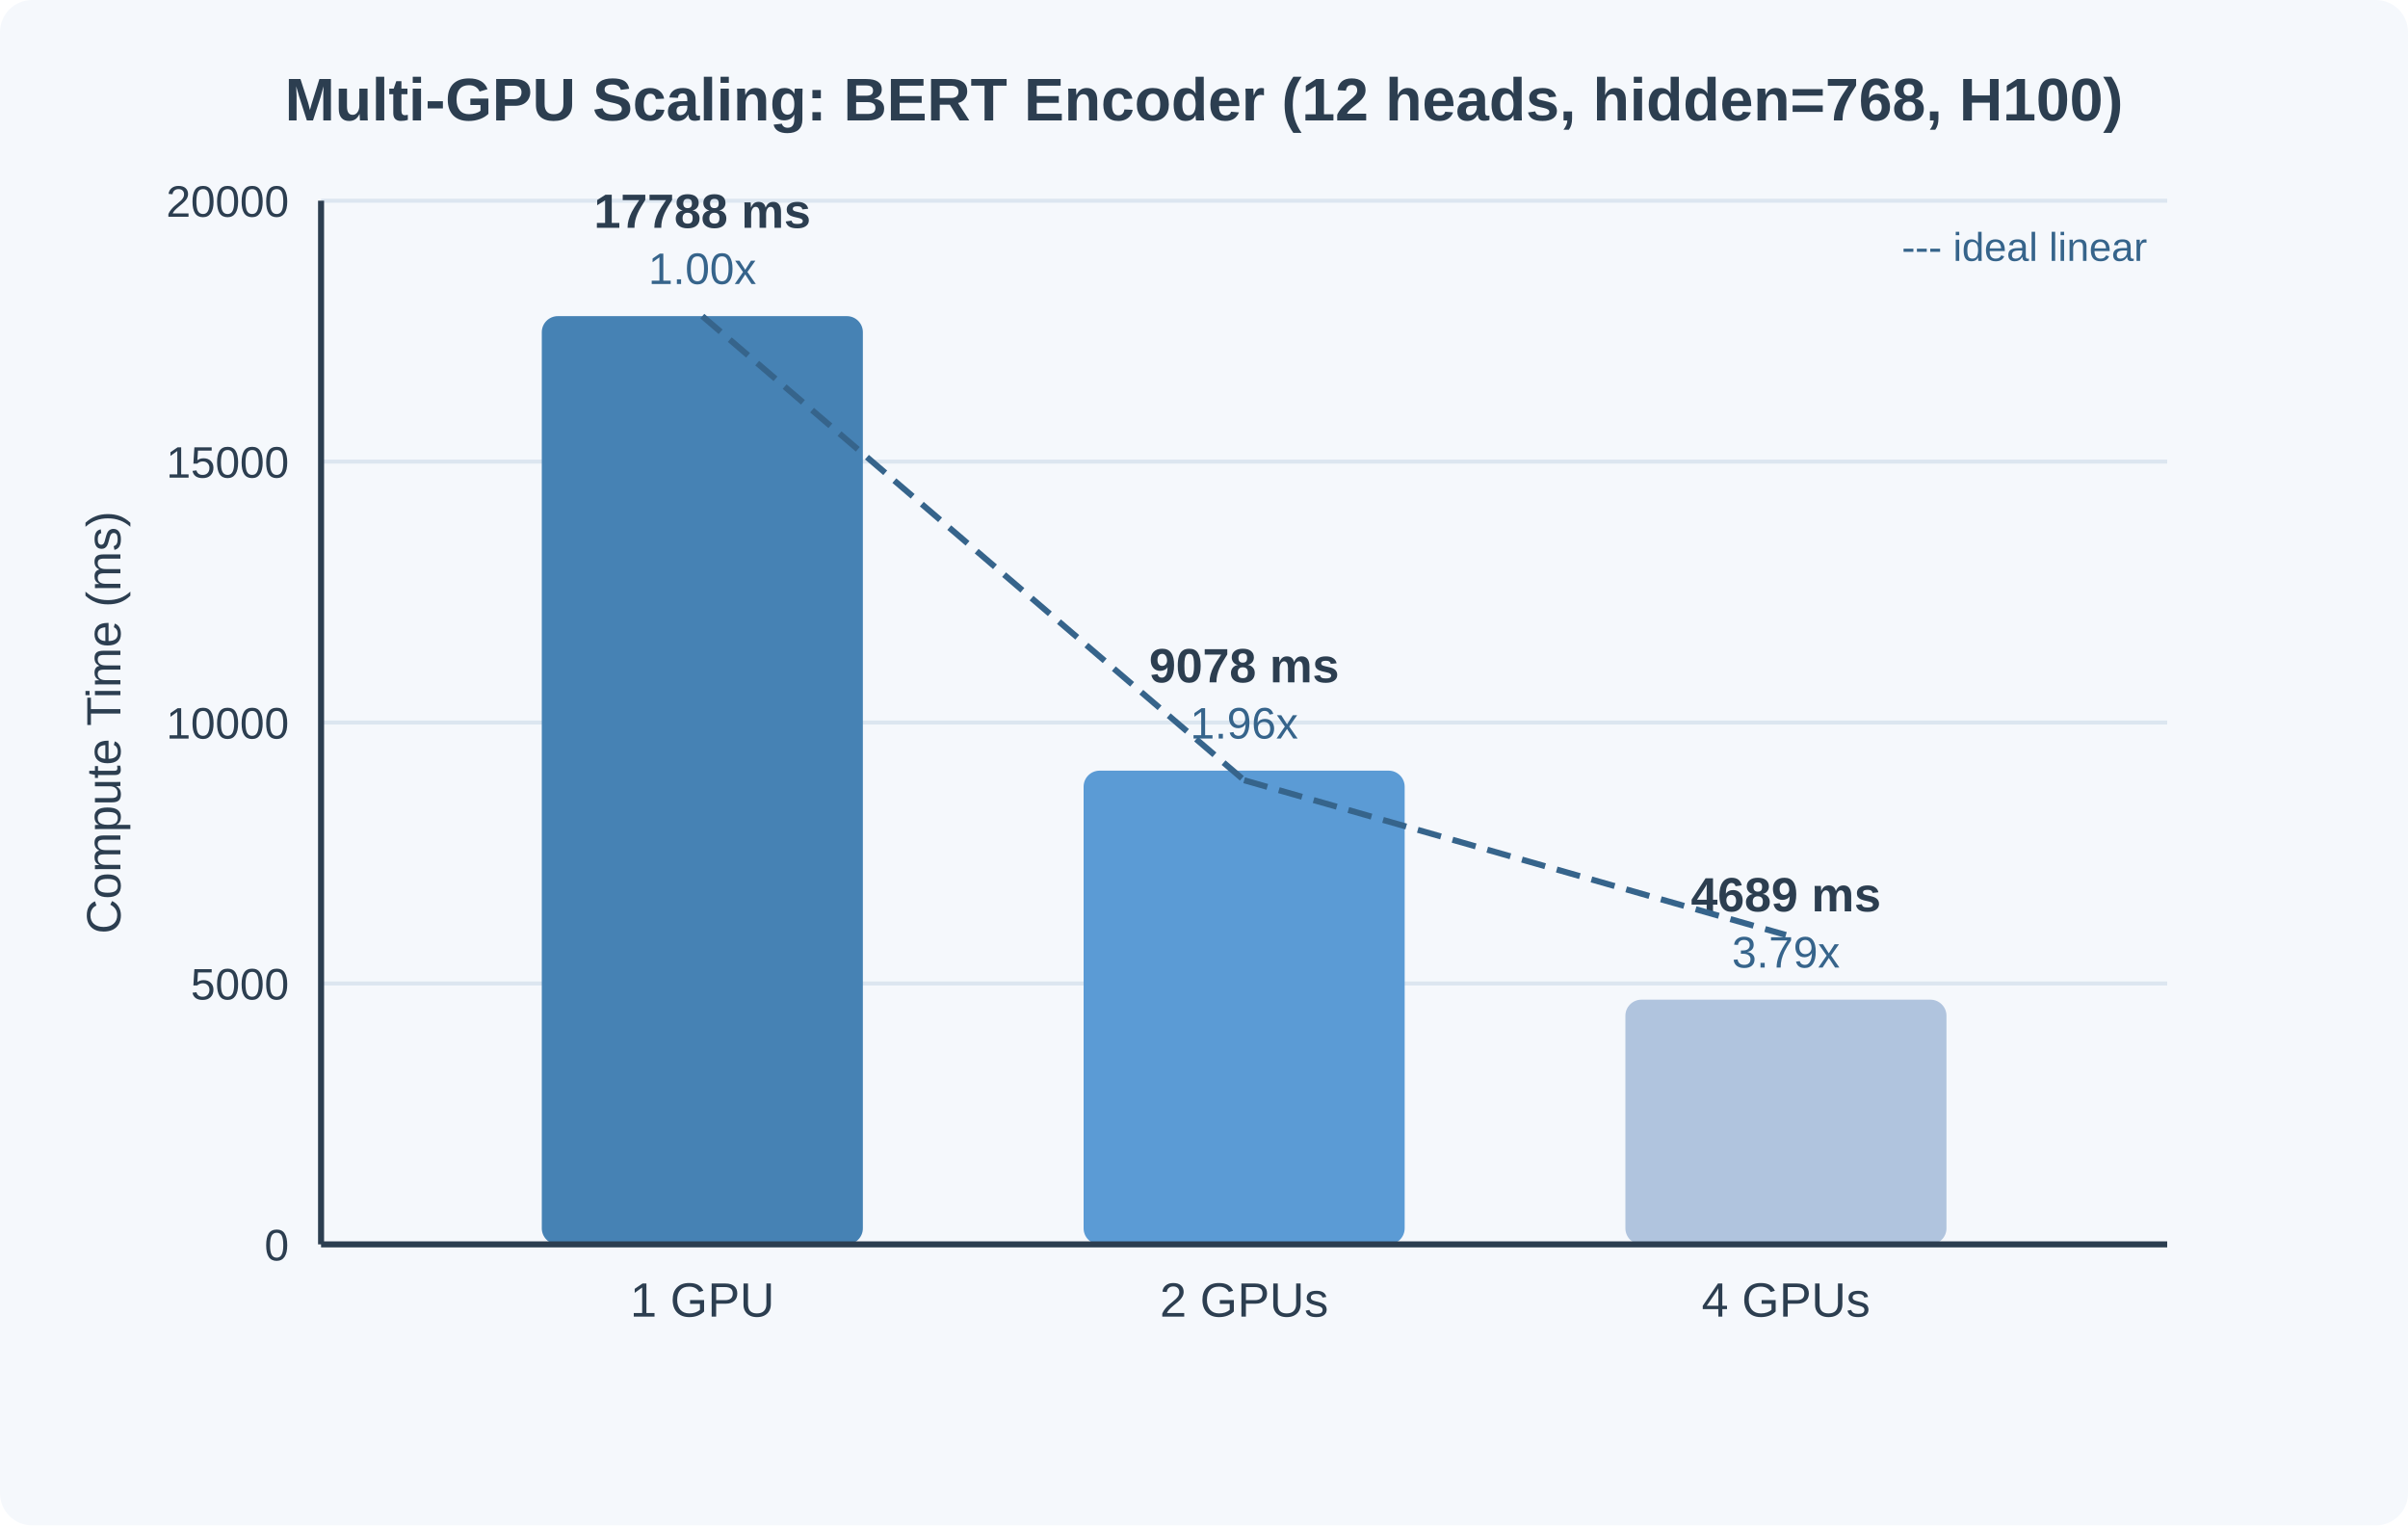
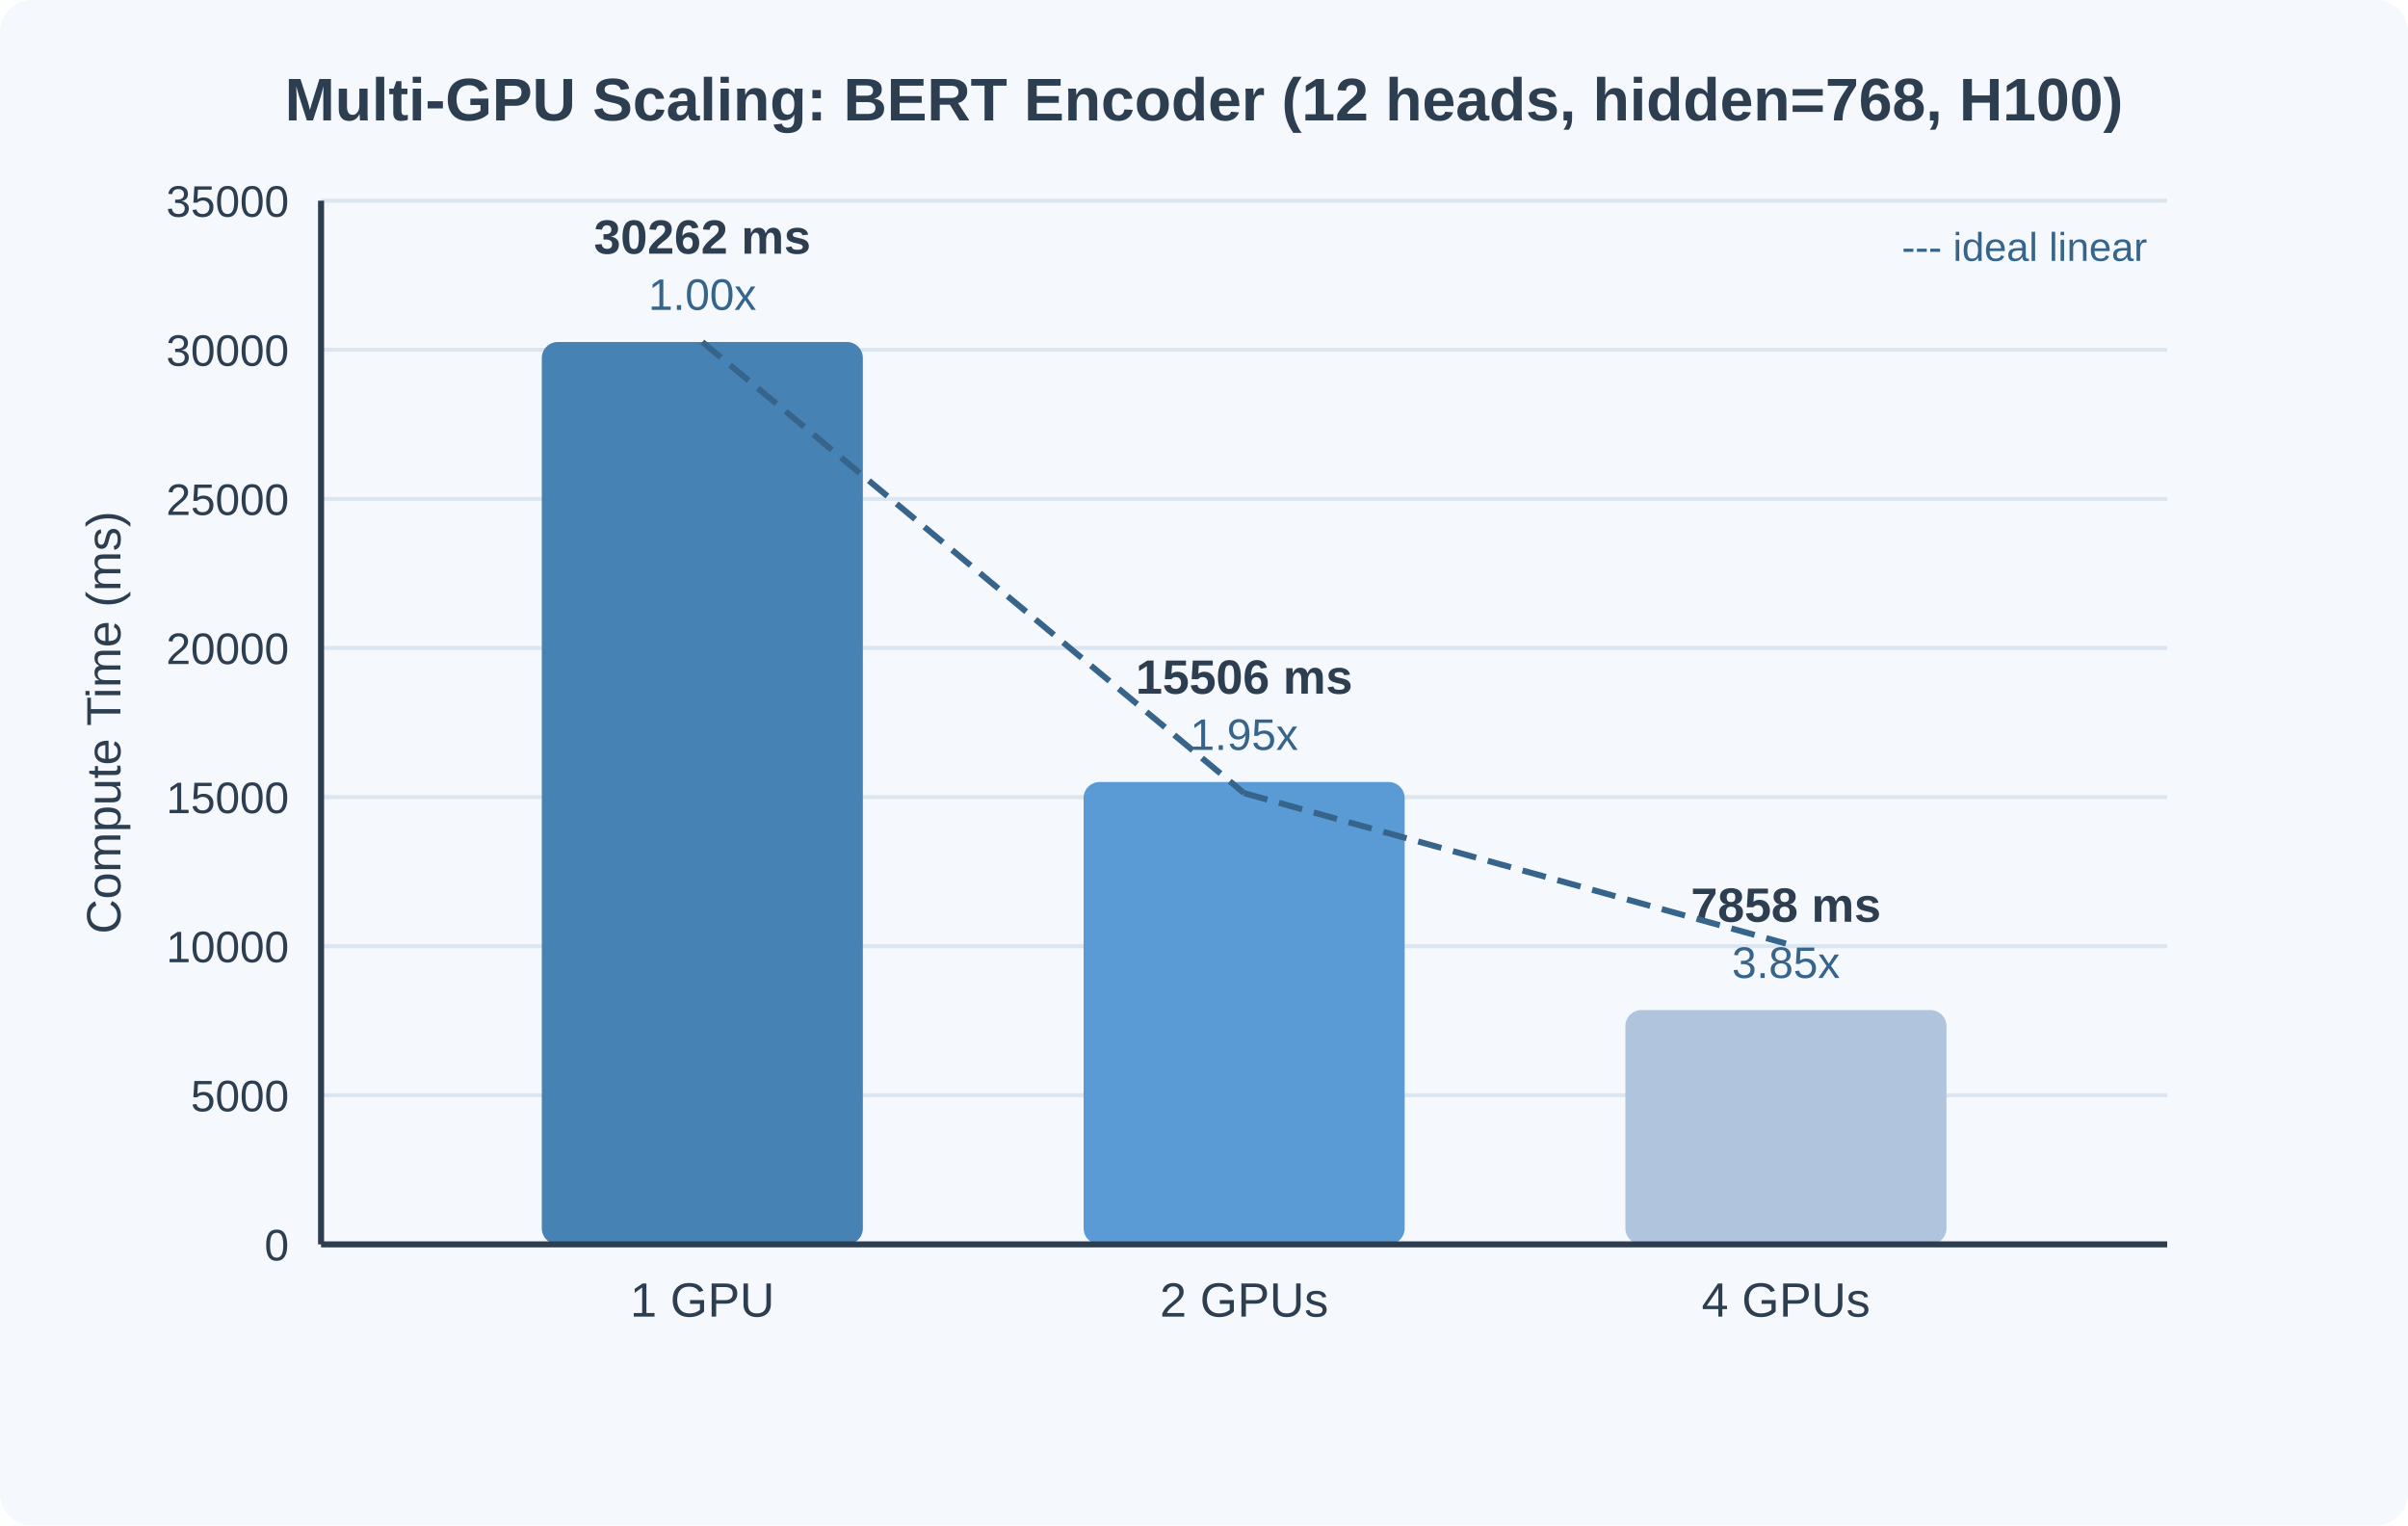
<svg xmlns="http://www.w3.org/2000/svg" width="600" height="380" font-family="Segoe UI, Arial, sans-serif">
  <rect width="600" height="380" fill="#F5F8FC" rx="8" />
  <text x="300" y="30" text-anchor="middle" font-size="15" font-weight="bold" fill="#2C3E50">Multi-GPU Scaling: BERT Encoder (12 heads, hidden=768, H100)</text>
  <line x1="80" y1="310.0" x2="540" y2="310.0" stroke="#DCE6F0" stroke-width="1" />
  <text x="72" y="314.0" text-anchor="end" font-size="11" fill="#2C3E50">0</text>
-   <line x1="80" y1="245.0" x2="540" y2="245.0" stroke="#DCE6F0" stroke-width="1" />
-   <text x="72" y="249.0" text-anchor="end" font-size="11" fill="#2C3E50">5000</text>
-   <line x1="80" y1="180.0" x2="540" y2="180.0" stroke="#DCE6F0" stroke-width="1" />
-   <text x="72" y="184.0" text-anchor="end" font-size="11" fill="#2C3E50">10000</text>
-   <line x1="80" y1="115.0" x2="540" y2="115.0" stroke="#DCE6F0" stroke-width="1" />
-   <text x="72" y="119.0" text-anchor="end" font-size="11" fill="#2C3E50">15000</text>
+   <line x1="80" y1="272.857" x2="540" y2="272.857" stroke="#DCE6F0" stroke-width="1" />
+   <text x="72" y="276.857" text-anchor="end" font-size="11" fill="#2C3E50">5000</text>
+   <line x1="80" y1="235.714" x2="540" y2="235.714" stroke="#DCE6F0" stroke-width="1" />
+   <text x="72" y="239.714" text-anchor="end" font-size="11" fill="#2C3E50">10000</text>
+   <line x1="80" y1="198.571" x2="540" y2="198.571" stroke="#DCE6F0" stroke-width="1" />
+   <text x="72" y="202.571" text-anchor="end" font-size="11" fill="#2C3E50">15000</text>
+   <line x1="80" y1="161.429" x2="540" y2="161.429" stroke="#DCE6F0" stroke-width="1" />
+   <text x="72" y="165.429" text-anchor="end" font-size="11" fill="#2C3E50">20000</text>
+   <line x1="80" y1="124.286" x2="540" y2="124.286" stroke="#DCE6F0" stroke-width="1" />
+   <text x="72" y="128.286" text-anchor="end" font-size="11" fill="#2C3E50">25000</text>
+   <line x1="80" y1="87.143" x2="540" y2="87.143" stroke="#DCE6F0" stroke-width="1" />
+   <text x="72" y="91.143" text-anchor="end" font-size="11" fill="#2C3E50">30000</text>
  <line x1="80" y1="50.0" x2="540" y2="50.0" stroke="#DCE6F0" stroke-width="1" />
-   <text x="72" y="54.0" text-anchor="end" font-size="11" fill="#2C3E50">20000</text>
+   <text x="72" y="54.0" text-anchor="end" font-size="11" fill="#2C3E50">35000</text>
  <text x="30" y="180" text-anchor="middle" font-size="12" fill="#2C3E50" transform="rotate(-90,30,180)">Compute Time (ms)</text>
-   <rect x="135.0" y="78.756" width="80" height="231.244" fill="#4682B4" rx="4" />
-   <text x="175.0" y="56.756" text-anchor="middle" font-size="12" font-weight="bold" fill="#2C3E50">17788 ms</text>
-   <text x="175.0" y="70.756" text-anchor="middle" font-size="11" fill="#36648B">1.00x</text>
+   <rect x="135.0" y="85.197" width="80" height="224.803" fill="#4682B4" rx="4" />
+   <text x="175.0" y="63.197" text-anchor="middle" font-size="12" font-weight="bold" fill="#2C3E50">30262 ms</text>
+   <text x="175.0" y="77.197" text-anchor="middle" font-size="11" fill="#36648B">1.00x</text>
  <text x="175.0" y="328" text-anchor="middle" font-size="12" fill="#2C3E50">1 GPU</text>
-   <rect x="270.0" y="191.986" width="80" height="118.014" fill="#5B9BD5" rx="4" />
-   <text x="310.0" y="169.986" text-anchor="middle" font-size="12" font-weight="bold" fill="#2C3E50">9078 ms</text>
-   <text x="310.0" y="183.986" text-anchor="middle" font-size="11" fill="#36648B">1.96x</text>
+   <rect x="270.0" y="194.813" width="80" height="115.187" fill="#5B9BD5" rx="4" />
+   <text x="310.0" y="172.813" text-anchor="middle" font-size="12" font-weight="bold" fill="#2C3E50">15506 ms</text>
+   <text x="310.0" y="186.813" text-anchor="middle" font-size="11" fill="#36648B">1.95x</text>
  <text x="310.0" y="328" text-anchor="middle" font-size="12" fill="#2C3E50">2 GPUs</text>
-   <rect x="405.0" y="249.043" width="80" height="60.957" fill="#B0C4DE" rx="4" />
-   <text x="445.0" y="227.043" text-anchor="middle" font-size="12" font-weight="bold" fill="#2C3E50">4689 ms</text>
-   <text x="445.0" y="241.043" text-anchor="middle" font-size="11" fill="#36648B">3.79x</text>
+   <rect x="405.0" y="251.626" width="80" height="58.374" fill="#B0C4DE" rx="4" />
+   <text x="445.0" y="229.626" text-anchor="middle" font-size="12" font-weight="bold" fill="#2C3E50">7858 ms</text>
+   <text x="445.0" y="243.626" text-anchor="middle" font-size="11" fill="#36648B">3.85x</text>
  <text x="445.0" y="328" text-anchor="middle" font-size="12" fill="#2C3E50">4 GPUs</text>
  <line x1="80" y1="310" x2="540" y2="310" stroke="#2C3E50" stroke-width="1.5" />
  <line x1="80" y1="50" x2="80" y2="310" stroke="#2C3E50" stroke-width="1.5" />
-   <line x1="175.0" y1="78.756" x2="310.0" y2="194.378" stroke="#36648B" stroke-width="1.5" stroke-dasharray="6,3" />
-   <line x1="310.0" y1="194.378" x2="445.0" y2="232.919" stroke="#36648B" stroke-width="1.5" stroke-dasharray="6,3" />
+   <line x1="175.0" y1="85.197" x2="310.0" y2="197.598" stroke="#36648B" stroke-width="1.5" stroke-dasharray="6,3" />
+   <line x1="310.0" y1="197.598" x2="445.0" y2="235.066" stroke="#36648B" stroke-width="1.5" stroke-dasharray="6,3" />
  <text x="535" y="65" text-anchor="end" font-size="10" fill="#36648B">--- ideal linear</text>
</svg>
